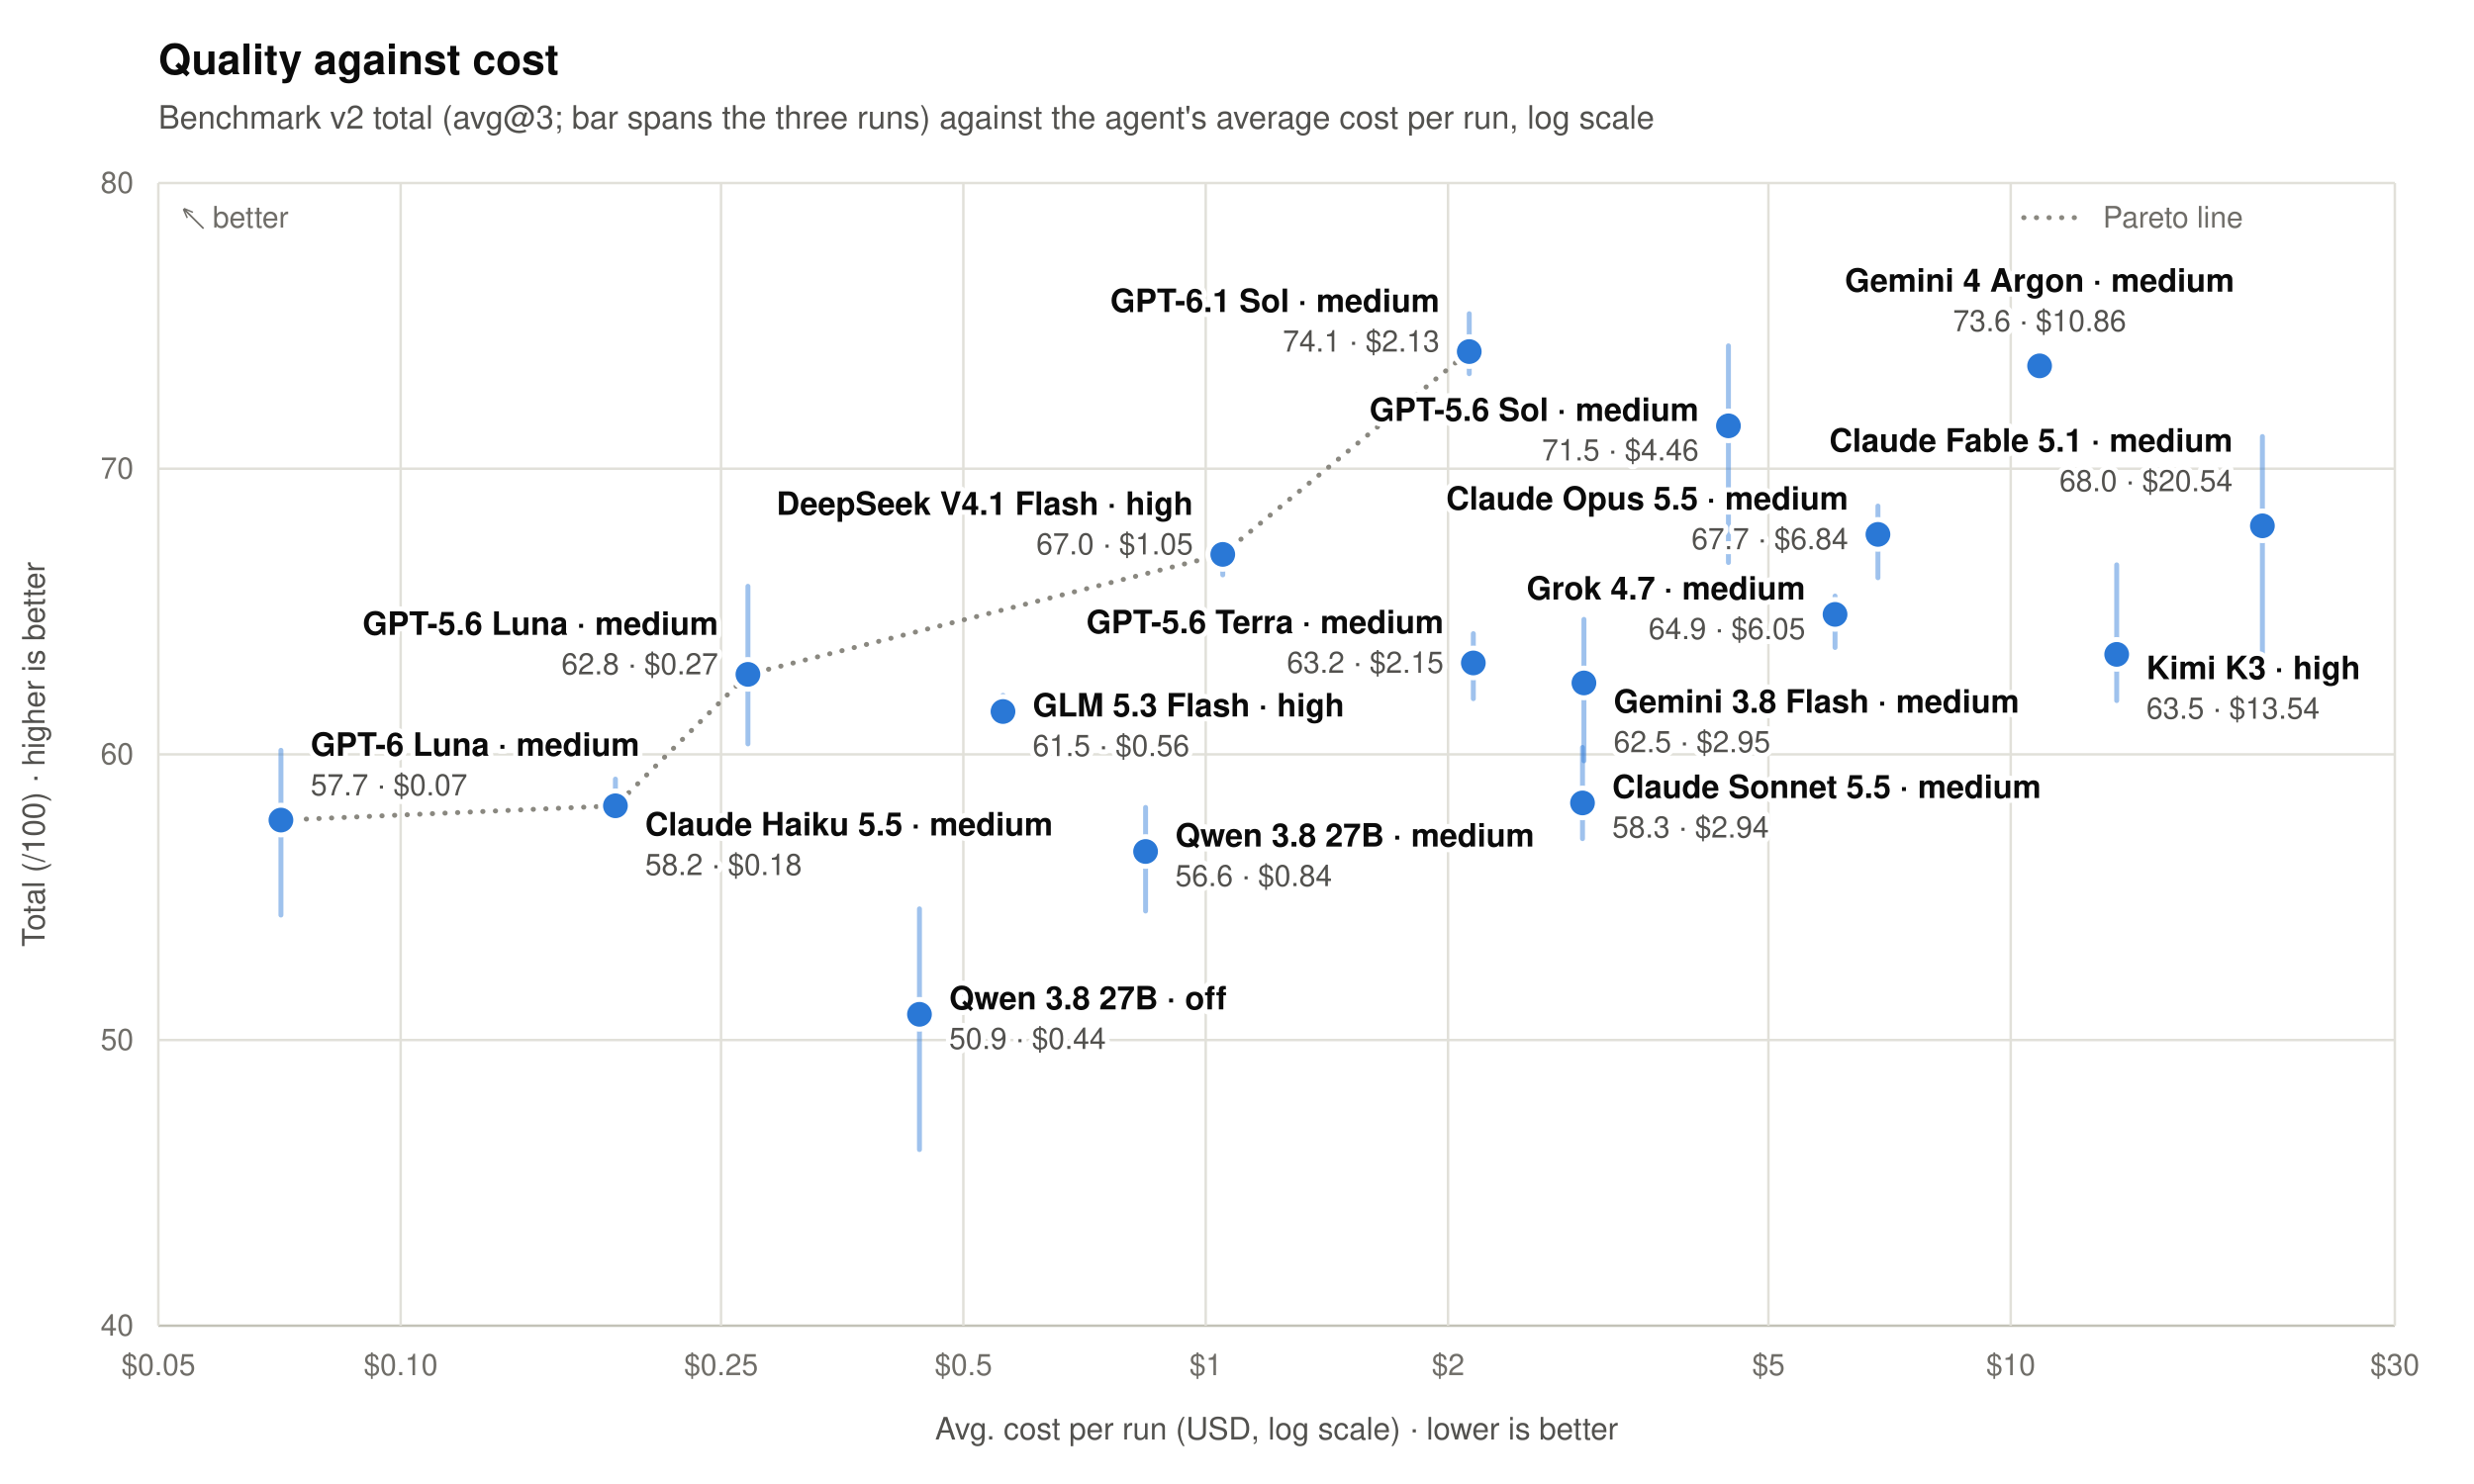
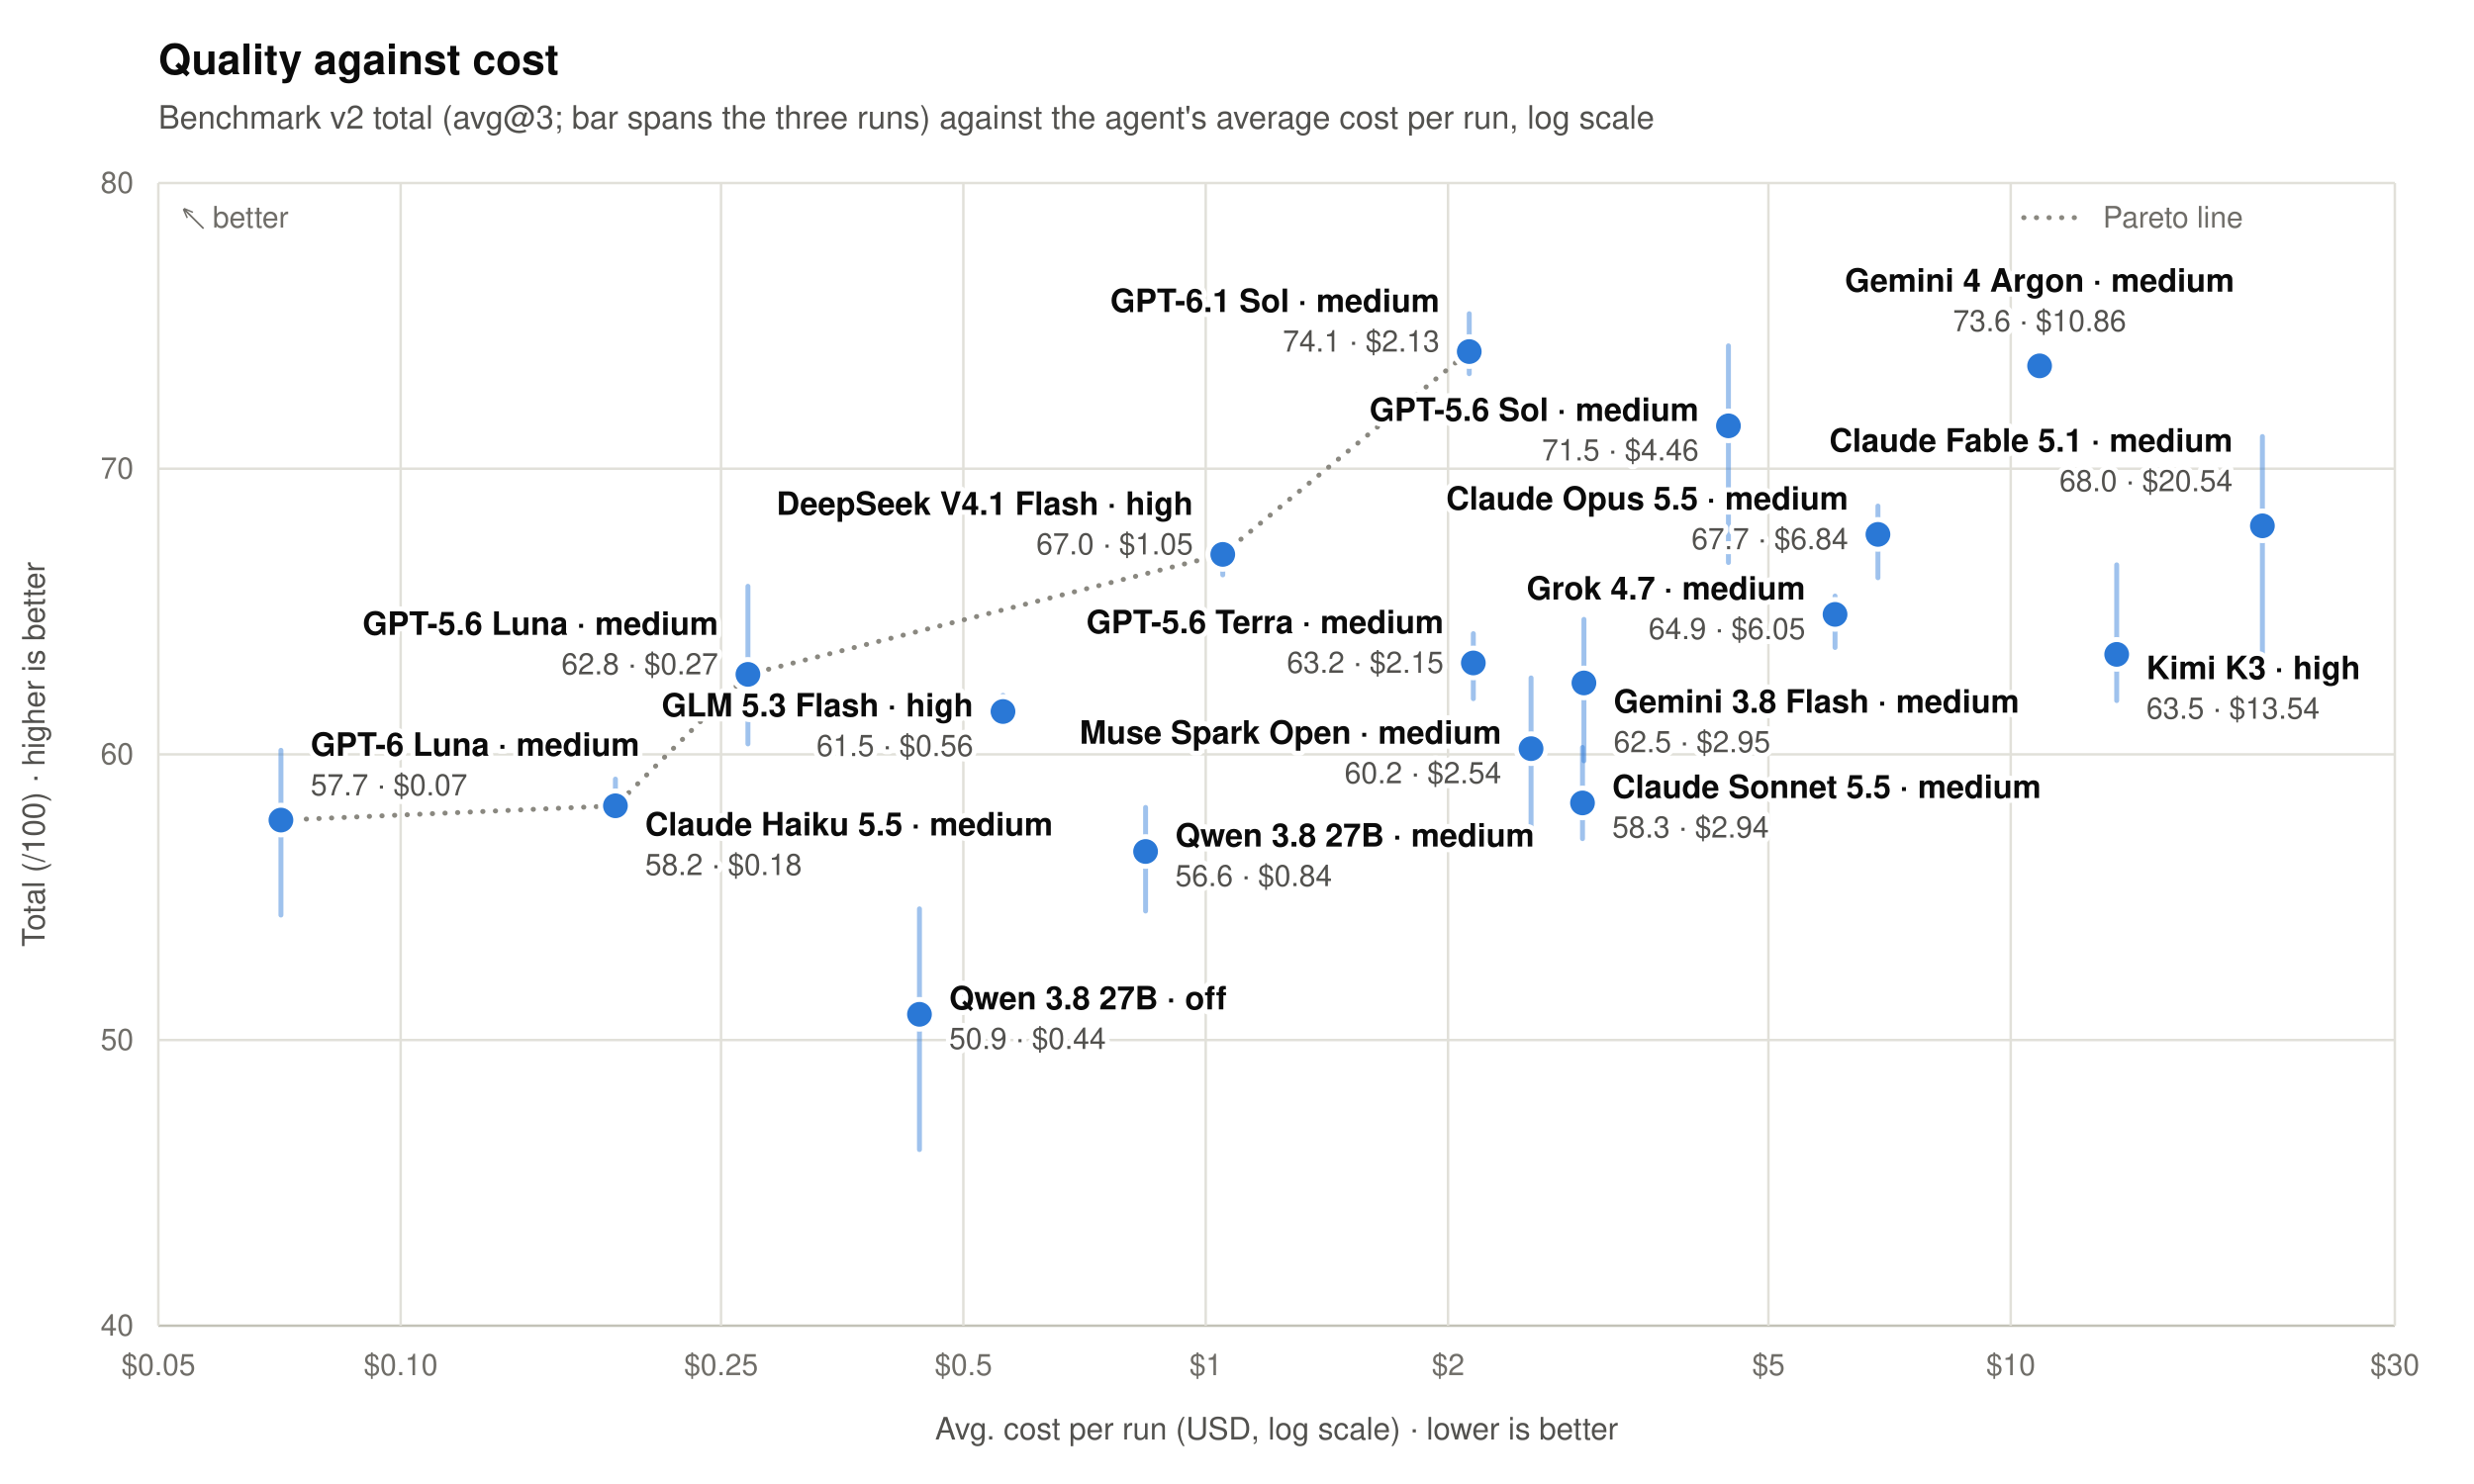
<svg xmlns="http://www.w3.org/2000/svg" width="1000" height="600" viewBox="0 0 1000 600" role="img" aria-labelledby="t d">
  <rect width="1000" height="600" fill="#ffffff" />
  <g font-family="system-ui, -apple-system, 'Segoe UI', Helvetica, Arial, sans-serif">
    <text x="64" y="30" font-size="17" font-weight="600" fill="#0b0b0b">Quality against cost</text>
    <text x="64" y="52" font-size="13" fill="#52514e">Benchmark v2 total (avg@3; bar spans the three runs) against the agent's average cost per run, log scale</text>
    <line x1="64" x2="968" y1="536" y2="536" stroke="#c3c2b7" stroke-width="1" />
    <text x="54" y="540" font-size="12" text-anchor="end" fill="#6f6d68" style="font-variant-numeric: tabular-nums">40</text>
    <line x1="64" x2="968" y1="420.5" y2="420.5" stroke="#e1e0d9" stroke-width="1" />
    <text x="54" y="424.5" font-size="12" text-anchor="end" fill="#6f6d68" style="font-variant-numeric: tabular-nums">50</text>
    <line x1="64" x2="968" y1="305" y2="305" stroke="#e1e0d9" stroke-width="1" />
    <text x="54" y="309" font-size="12" text-anchor="end" fill="#6f6d68" style="font-variant-numeric: tabular-nums">60</text>
    <line x1="64" x2="968" y1="189.5" y2="189.5" stroke="#e1e0d9" stroke-width="1" />
    <text x="54" y="193.5" font-size="12" text-anchor="end" fill="#6f6d68" style="font-variant-numeric: tabular-nums">70</text>
    <line x1="64" x2="968" y1="74" y2="74" stroke="#e1e0d9" stroke-width="1" />
    <text x="54" y="78" font-size="12" text-anchor="end" fill="#6f6d68" style="font-variant-numeric: tabular-nums">80</text>
    <line x1="64" x2="64" y1="74" y2="536" stroke="#e1e0d9" stroke-width="1" />
    <text x="64" y="556" font-size="12" text-anchor="middle" fill="#6f6d68" style="font-variant-numeric: tabular-nums">$0.05</text>
    <line x1="161.954" x2="161.954" y1="74" y2="536" stroke="#e1e0d9" stroke-width="1" />
    <text x="161.954" y="556" font-size="12" text-anchor="middle" fill="#6f6d68" style="font-variant-numeric: tabular-nums">$0.10</text>
    <line x1="291.442" x2="291.442" y1="74" y2="536" stroke="#e1e0d9" stroke-width="1" />
    <text x="291.442" y="556" font-size="12" text-anchor="middle" fill="#6f6d68" style="font-variant-numeric: tabular-nums">$0.25</text>
    <line x1="389.396" x2="389.396" y1="74" y2="536" stroke="#e1e0d9" stroke-width="1" />
    <text x="389.396" y="556" font-size="12" text-anchor="middle" fill="#6f6d68" style="font-variant-numeric: tabular-nums">$0.5</text>
    <line x1="487.35" x2="487.35" y1="74" y2="536" stroke="#e1e0d9" stroke-width="1" />
    <text x="487.35" y="556" font-size="12" text-anchor="middle" fill="#6f6d68" style="font-variant-numeric: tabular-nums">$1</text>
    <line x1="585.304" x2="585.304" y1="74" y2="536" stroke="#e1e0d9" stroke-width="1" />
    <text x="585.304" y="556" font-size="12" text-anchor="middle" fill="#6f6d68" style="font-variant-numeric: tabular-nums">$2</text>
    <line x1="714.793" x2="714.793" y1="74" y2="536" stroke="#e1e0d9" stroke-width="1" />
    <text x="714.793" y="556" font-size="12" text-anchor="middle" fill="#6f6d68" style="font-variant-numeric: tabular-nums">$5</text>
    <line x1="812.747" x2="812.747" y1="74" y2="536" stroke="#e1e0d9" stroke-width="1" />
    <text x="812.747" y="556" font-size="12" text-anchor="middle" fill="#6f6d68" style="font-variant-numeric: tabular-nums">$10</text>
    <line x1="968" x2="968" y1="74" y2="536" stroke="#e1e0d9" stroke-width="1" />
    <text x="968" y="556" font-size="12" text-anchor="middle" fill="#6f6d68" style="font-variant-numeric: tabular-nums">$30</text>
    <text x="516" y="582" font-size="12.5" text-anchor="middle" fill="#52514e">Avg. cost per run (USD, log scale) · lower is better</text>
    <text transform="translate(18 305) rotate(-90)" font-size="12.5" text-anchor="middle" fill="#52514e">Total (/100) · higher is better</text>
    <text x="74" y="92" font-size="12" fill="#6f6d68">↖ better</text>
    <polyline points="113.6,331.6 248.8,325.8 302.3,272.7 494.2,224.1 593.9,142.1" fill="none" stroke="#8a8880" stroke-width="2" stroke-dasharray="0.1 5" stroke-linecap="round" />
    <line x1="818" x2="842" y1="88" y2="88" stroke="#8a8880" stroke-width="2" stroke-dasharray="0.1 5" stroke-linecap="round" />
    <text x="850" y="92" font-size="12" fill="#6f6d68">Pareto line</text>
    <line x1="593.872" x2="593.872" y1="151.096" y2="126.841" stroke="#2a78d6" stroke-width="2" stroke-linecap="round" opacity="0.45" />
    <line x1="698.641" x2="698.641" y1="227.422" y2="139.835" stroke="#2a78d6" stroke-width="2" stroke-linecap="round" opacity="0.45" />
    <line x1="494.245" x2="494.245" y1="232.428" y2="219.049" stroke="#2a78d6" stroke-width="2" stroke-linecap="round" opacity="0.45" />
    <line x1="595.525" x2="595.525" y1="282.477" y2="256.201" stroke="#2a78d6" stroke-width="2" stroke-linecap="round" opacity="0.45" />
    <line x1="302.318" x2="302.318" y1="300.765" y2="237.048" stroke="#2a78d6" stroke-width="2" stroke-linecap="round" opacity="0.45" />
    <line x1="113.554" x2="113.554" y1="369.969" y2="303.364" stroke="#2a78d6" stroke-width="2" stroke-linecap="round" opacity="0.45" />
    <line x1="463.047" x2="463.047" y1="368.333" y2="326.464" stroke="#2a78d6" stroke-width="2" stroke-linecap="round" opacity="0.45" />
    <line x1="371.652" x2="371.652" y1="464.775" y2="367.466" stroke="#2a78d6" stroke-width="2" stroke-linecap="round" opacity="0.45" />
    <line x1="759.074" x2="759.074" y1="233.582" y2="204.611" stroke="#2a78d6" stroke-width="2" stroke-linecap="round" opacity="0.45" />
    <line x1="741.731" x2="741.731" y1="261.784" y2="240.994" stroke="#2a78d6" stroke-width="2" stroke-linecap="round" opacity="0.45" />
    <line x1="855.575" x2="855.575" y1="283.247" y2="228.385" stroke="#2a78d6" stroke-width="2" stroke-linecap="round" opacity="0.45" />
    <line x1="640.229" x2="640.229" y1="307.599" y2="250.426" stroke="#2a78d6" stroke-width="2" stroke-linecap="round" opacity="0.45" />
    <line x1="405.412" x2="405.412" y1="292.872" y2="281.13" stroke="#2a78d6" stroke-width="2" stroke-linecap="round" opacity="0.45" />
    <line x1="248.753" x2="248.753" y1="330.506" y2="315.01" stroke="#2a78d6" stroke-width="2" stroke-linecap="round" opacity="0.45" />
    <line x1="639.653" x2="639.653" y1="339.072" y2="302.209" stroke="#2a78d6" stroke-width="2" stroke-linecap="round" opacity="0.45" />
    <line x1="824.412" x2="824.412" y1="151.096" y2="145.418" stroke="#2a78d6" stroke-width="2" stroke-linecap="round" opacity="0.45" />
    <line x1="914.468" x2="914.468" y1="269.484" y2="176.506" stroke="#2a78d6" stroke-width="2" stroke-linecap="round" opacity="0.45" />
+     <line x1="618.859" x2="618.859" y1="337.051" y2="274.104" stroke="#2a78d6" stroke-width="2" stroke-linecap="round" opacity="0.45" />
    <circle cx="593.872" cy="142.145" r="6" fill="#2a78d6" stroke="#ffffff" stroke-width="2" />
    <circle cx="698.641" cy="172.175" r="6" fill="#2a78d6" stroke="#ffffff" stroke-width="2" />
    <circle cx="494.245" cy="224.15" r="6" fill="#2a78d6" stroke="#ffffff" stroke-width="2" />
    <circle cx="595.525" cy="268.04" r="6" fill="#2a78d6" stroke="#ffffff" stroke-width="2" />
    <circle cx="302.318" cy="272.66" r="6" fill="#2a78d6" stroke="#ffffff" stroke-width="2" />
    <circle cx="113.554" cy="331.565" r="6" fill="#2a78d6" stroke="#ffffff" stroke-width="2" />
    <circle cx="463.047" cy="344.27" r="6" fill="#2a78d6" stroke="#ffffff" stroke-width="2" />
    <circle cx="371.652" cy="410.105" r="6" fill="#2a78d6" stroke="#ffffff" stroke-width="2" />
    <circle cx="759.074" cy="216.065" r="6" fill="#2a78d6" stroke="#ffffff" stroke-width="2" />
    <circle cx="741.731" cy="248.405" r="6" fill="#2a78d6" stroke="#ffffff" stroke-width="2" />
    <circle cx="855.575" cy="264.575" r="6" fill="#2a78d6" stroke="#ffffff" stroke-width="2" />
    <circle cx="640.229" cy="276.125" r="6" fill="#2a78d6" stroke="#ffffff" stroke-width="2" />
    <circle cx="405.412" cy="287.675" r="6" fill="#2a78d6" stroke="#ffffff" stroke-width="2" />
    <circle cx="248.753" cy="325.79" r="6" fill="#2a78d6" stroke="#ffffff" stroke-width="2" />
    <circle cx="639.653" cy="324.635" r="6" fill="#2a78d6" stroke="#ffffff" stroke-width="2" />
    <circle cx="824.412" cy="147.92" r="6" fill="#2a78d6" stroke="#ffffff" stroke-width="2" />
    <circle cx="914.468" cy="212.6" r="6" fill="#2a78d6" stroke="#ffffff" stroke-width="2" />
+     <circle cx="618.859" cy="302.69" r="6" fill="#2a78d6" stroke="#ffffff" stroke-width="2" />
    <text x="581.872" y="126.145" font-size="13" font-weight="600" text-anchor="end" fill="#0b0b0b" stroke="#ffffff" stroke-width="4" stroke-linejoin="round" paint-order="stroke">GPT-6.1 Sol · medium</text>
    <text x="581.872" y="142.145" font-size="12" text-anchor="end" fill="#52514e" stroke="#ffffff" stroke-width="4" stroke-linejoin="round" paint-order="stroke" style="font-variant-numeric: tabular-nums">74.1 · $2.13</text>
    <text x="686.641" y="170.175" font-size="13" font-weight="600" text-anchor="end" fill="#0b0b0b" stroke="#ffffff" stroke-width="4" stroke-linejoin="round" paint-order="stroke">GPT-5.6 Sol · medium</text>
    <text x="686.641" y="186.175" font-size="12" text-anchor="end" fill="#52514e" stroke="#ffffff" stroke-width="4" stroke-linejoin="round" paint-order="stroke" style="font-variant-numeric: tabular-nums">71.5 · $4.46</text>
    <text x="482.245" y="208.15" font-size="13" font-weight="600" text-anchor="end" fill="#0b0b0b" stroke="#ffffff" stroke-width="4" stroke-linejoin="round" paint-order="stroke">DeepSeek V4.1 Flash · high</text>
    <text x="482.245" y="224.15" font-size="12" text-anchor="end" fill="#52514e" stroke="#ffffff" stroke-width="4" stroke-linejoin="round" paint-order="stroke" style="font-variant-numeric: tabular-nums">67.0 · $1.05</text>
    <text x="583.525" y="256.04" font-size="13" font-weight="600" text-anchor="end" fill="#0b0b0b" stroke="#ffffff" stroke-width="4" stroke-linejoin="round" paint-order="stroke">GPT-5.6 Terra · medium</text>
    <text x="583.525" y="272.04" font-size="12" text-anchor="end" fill="#52514e" stroke="#ffffff" stroke-width="4" stroke-linejoin="round" paint-order="stroke" style="font-variant-numeric: tabular-nums">63.2 · $2.15</text>
    <text x="290.318" y="256.66" font-size="13" font-weight="600" text-anchor="end" fill="#0b0b0b" stroke="#ffffff" stroke-width="4" stroke-linejoin="round" paint-order="stroke">GPT-5.6 Luna · medium</text>
    <text x="290.318" y="272.66" font-size="12" text-anchor="end" fill="#52514e" stroke="#ffffff" stroke-width="4" stroke-linejoin="round" paint-order="stroke" style="font-variant-numeric: tabular-nums">62.8 · $0.27</text>
    <text x="125.554" y="305.565" font-size="13" font-weight="600" text-anchor="start" fill="#0b0b0b" stroke="#ffffff" stroke-width="4" stroke-linejoin="round" paint-order="stroke">GPT-6 Luna · medium</text>
    <text x="125.554" y="321.565" font-size="12" text-anchor="start" fill="#52514e" stroke="#ffffff" stroke-width="4" stroke-linejoin="round" paint-order="stroke" style="font-variant-numeric: tabular-nums">57.7 · $0.07</text>
    <text x="475.047" y="342.27" font-size="13" font-weight="600" text-anchor="start" fill="#0b0b0b" stroke="#ffffff" stroke-width="4" stroke-linejoin="round" paint-order="stroke">Qwen 3.8 27B · medium</text>
    <text x="475.047" y="358.27" font-size="12" text-anchor="start" fill="#52514e" stroke="#ffffff" stroke-width="4" stroke-linejoin="round" paint-order="stroke" style="font-variant-numeric: tabular-nums">56.6 · $0.84</text>
    <text x="383.652" y="408.105" font-size="13" font-weight="600" text-anchor="start" fill="#0b0b0b" stroke="#ffffff" stroke-width="4" stroke-linejoin="round" paint-order="stroke">Qwen 3.8 27B · off</text>
    <text x="383.652" y="424.105" font-size="12" text-anchor="start" fill="#52514e" stroke="#ffffff" stroke-width="4" stroke-linejoin="round" paint-order="stroke" style="font-variant-numeric: tabular-nums">50.9 · $0.44</text>
    <text x="747.074" y="206.065" font-size="13" font-weight="600" text-anchor="end" fill="#0b0b0b" stroke="#ffffff" stroke-width="4" stroke-linejoin="round" paint-order="stroke">Claude Opus 5.5 · medium</text>
    <text x="747.074" y="222.065" font-size="12" text-anchor="end" fill="#52514e" stroke="#ffffff" stroke-width="4" stroke-linejoin="round" paint-order="stroke" style="font-variant-numeric: tabular-nums">67.7 · $6.84</text>
    <text x="729.731" y="242.405" font-size="13" font-weight="600" text-anchor="end" fill="#0b0b0b" stroke="#ffffff" stroke-width="4" stroke-linejoin="round" paint-order="stroke">Grok 4.7 · medium</text>
    <text x="729.731" y="258.405" font-size="12" text-anchor="end" fill="#52514e" stroke="#ffffff" stroke-width="4" stroke-linejoin="round" paint-order="stroke" style="font-variant-numeric: tabular-nums">64.9 · $6.05</text>
    <text x="867.575" y="274.575" font-size="13" font-weight="600" text-anchor="start" fill="#0b0b0b" stroke="#ffffff" stroke-width="4" stroke-linejoin="round" paint-order="stroke">Kimi K3 · high</text>
    <text x="867.575" y="290.575" font-size="12" text-anchor="start" fill="#52514e" stroke="#ffffff" stroke-width="4" stroke-linejoin="round" paint-order="stroke" style="font-variant-numeric: tabular-nums">63.5 · $13.54</text>
    <text x="652.229" y="288.125" font-size="13" font-weight="600" text-anchor="start" fill="#0b0b0b" stroke="#ffffff" stroke-width="4" stroke-linejoin="round" paint-order="stroke">Gemini 3.8 Flash · medium</text>
    <text x="652.229" y="304.125" font-size="12" text-anchor="start" fill="#52514e" stroke="#ffffff" stroke-width="4" stroke-linejoin="round" paint-order="stroke" style="font-variant-numeric: tabular-nums">62.5 · $2.95</text>
-     <text x="417.412" y="289.675" font-size="13" font-weight="600" text-anchor="start" fill="#0b0b0b" stroke="#ffffff" stroke-width="4" stroke-linejoin="round" paint-order="stroke">GLM 5.3 Flash · high</text>
-     <text x="417.412" y="305.675" font-size="12" text-anchor="start" fill="#52514e" stroke="#ffffff" stroke-width="4" stroke-linejoin="round" paint-order="stroke" style="font-variant-numeric: tabular-nums">61.5 · $0.56</text>
+     <text x="393.412" y="289.675" font-size="13" font-weight="600" text-anchor="end" fill="#0b0b0b" stroke="#ffffff" stroke-width="4" stroke-linejoin="round" paint-order="stroke">GLM 5.3 Flash · high</text>
+     <text x="393.412" y="305.675" font-size="12" text-anchor="end" fill="#52514e" stroke="#ffffff" stroke-width="4" stroke-linejoin="round" paint-order="stroke" style="font-variant-numeric: tabular-nums">61.5 · $0.56</text>
    <text x="260.753" y="337.79" font-size="13" font-weight="600" text-anchor="start" fill="#0b0b0b" stroke="#ffffff" stroke-width="4" stroke-linejoin="round" paint-order="stroke">Claude Haiku 5.5 · medium</text>
    <text x="260.753" y="353.79" font-size="12" text-anchor="start" fill="#52514e" stroke="#ffffff" stroke-width="4" stroke-linejoin="round" paint-order="stroke" style="font-variant-numeric: tabular-nums">58.2 · $0.18</text>
    <text x="651.653" y="322.635" font-size="13" font-weight="600" text-anchor="start" fill="#0b0b0b" stroke="#ffffff" stroke-width="4" stroke-linejoin="round" paint-order="stroke">Claude Sonnet 5.5 · medium</text>
    <text x="651.653" y="338.635" font-size="12" text-anchor="start" fill="#52514e" stroke="#ffffff" stroke-width="4" stroke-linejoin="round" paint-order="stroke" style="font-variant-numeric: tabular-nums">58.3 · $2.94</text>
    <text x="824.412" y="117.92" font-size="13" font-weight="600" text-anchor="middle" fill="#0b0b0b" stroke="#ffffff" stroke-width="4" stroke-linejoin="round" paint-order="stroke">Gemini 4 Argon · medium</text>
    <text x="824.412" y="133.92" font-size="12" text-anchor="middle" fill="#52514e" stroke="#ffffff" stroke-width="4" stroke-linejoin="round" paint-order="stroke" style="font-variant-numeric: tabular-nums">73.6 · $10.86</text>
    <text x="902.468" y="182.6" font-size="13" font-weight="600" text-anchor="end" fill="#0b0b0b" stroke="#ffffff" stroke-width="4" stroke-linejoin="round" paint-order="stroke">Claude Fable 5.1 · medium</text>
    <text x="902.468" y="198.6" font-size="12" text-anchor="end" fill="#52514e" stroke="#ffffff" stroke-width="4" stroke-linejoin="round" paint-order="stroke" style="font-variant-numeric: tabular-nums">68.0 · $20.54</text>
+     <text x="606.859" y="300.69" font-size="13" font-weight="600" text-anchor="end" fill="#0b0b0b" stroke="#ffffff" stroke-width="4" stroke-linejoin="round" paint-order="stroke">Muse Spark Open · medium</text>
+     <text x="606.859" y="316.69" font-size="12" text-anchor="end" fill="#52514e" stroke="#ffffff" stroke-width="4" stroke-linejoin="round" paint-order="stroke" style="font-variant-numeric: tabular-nums">60.2 · $2.54</text>
  </g>
</svg>
